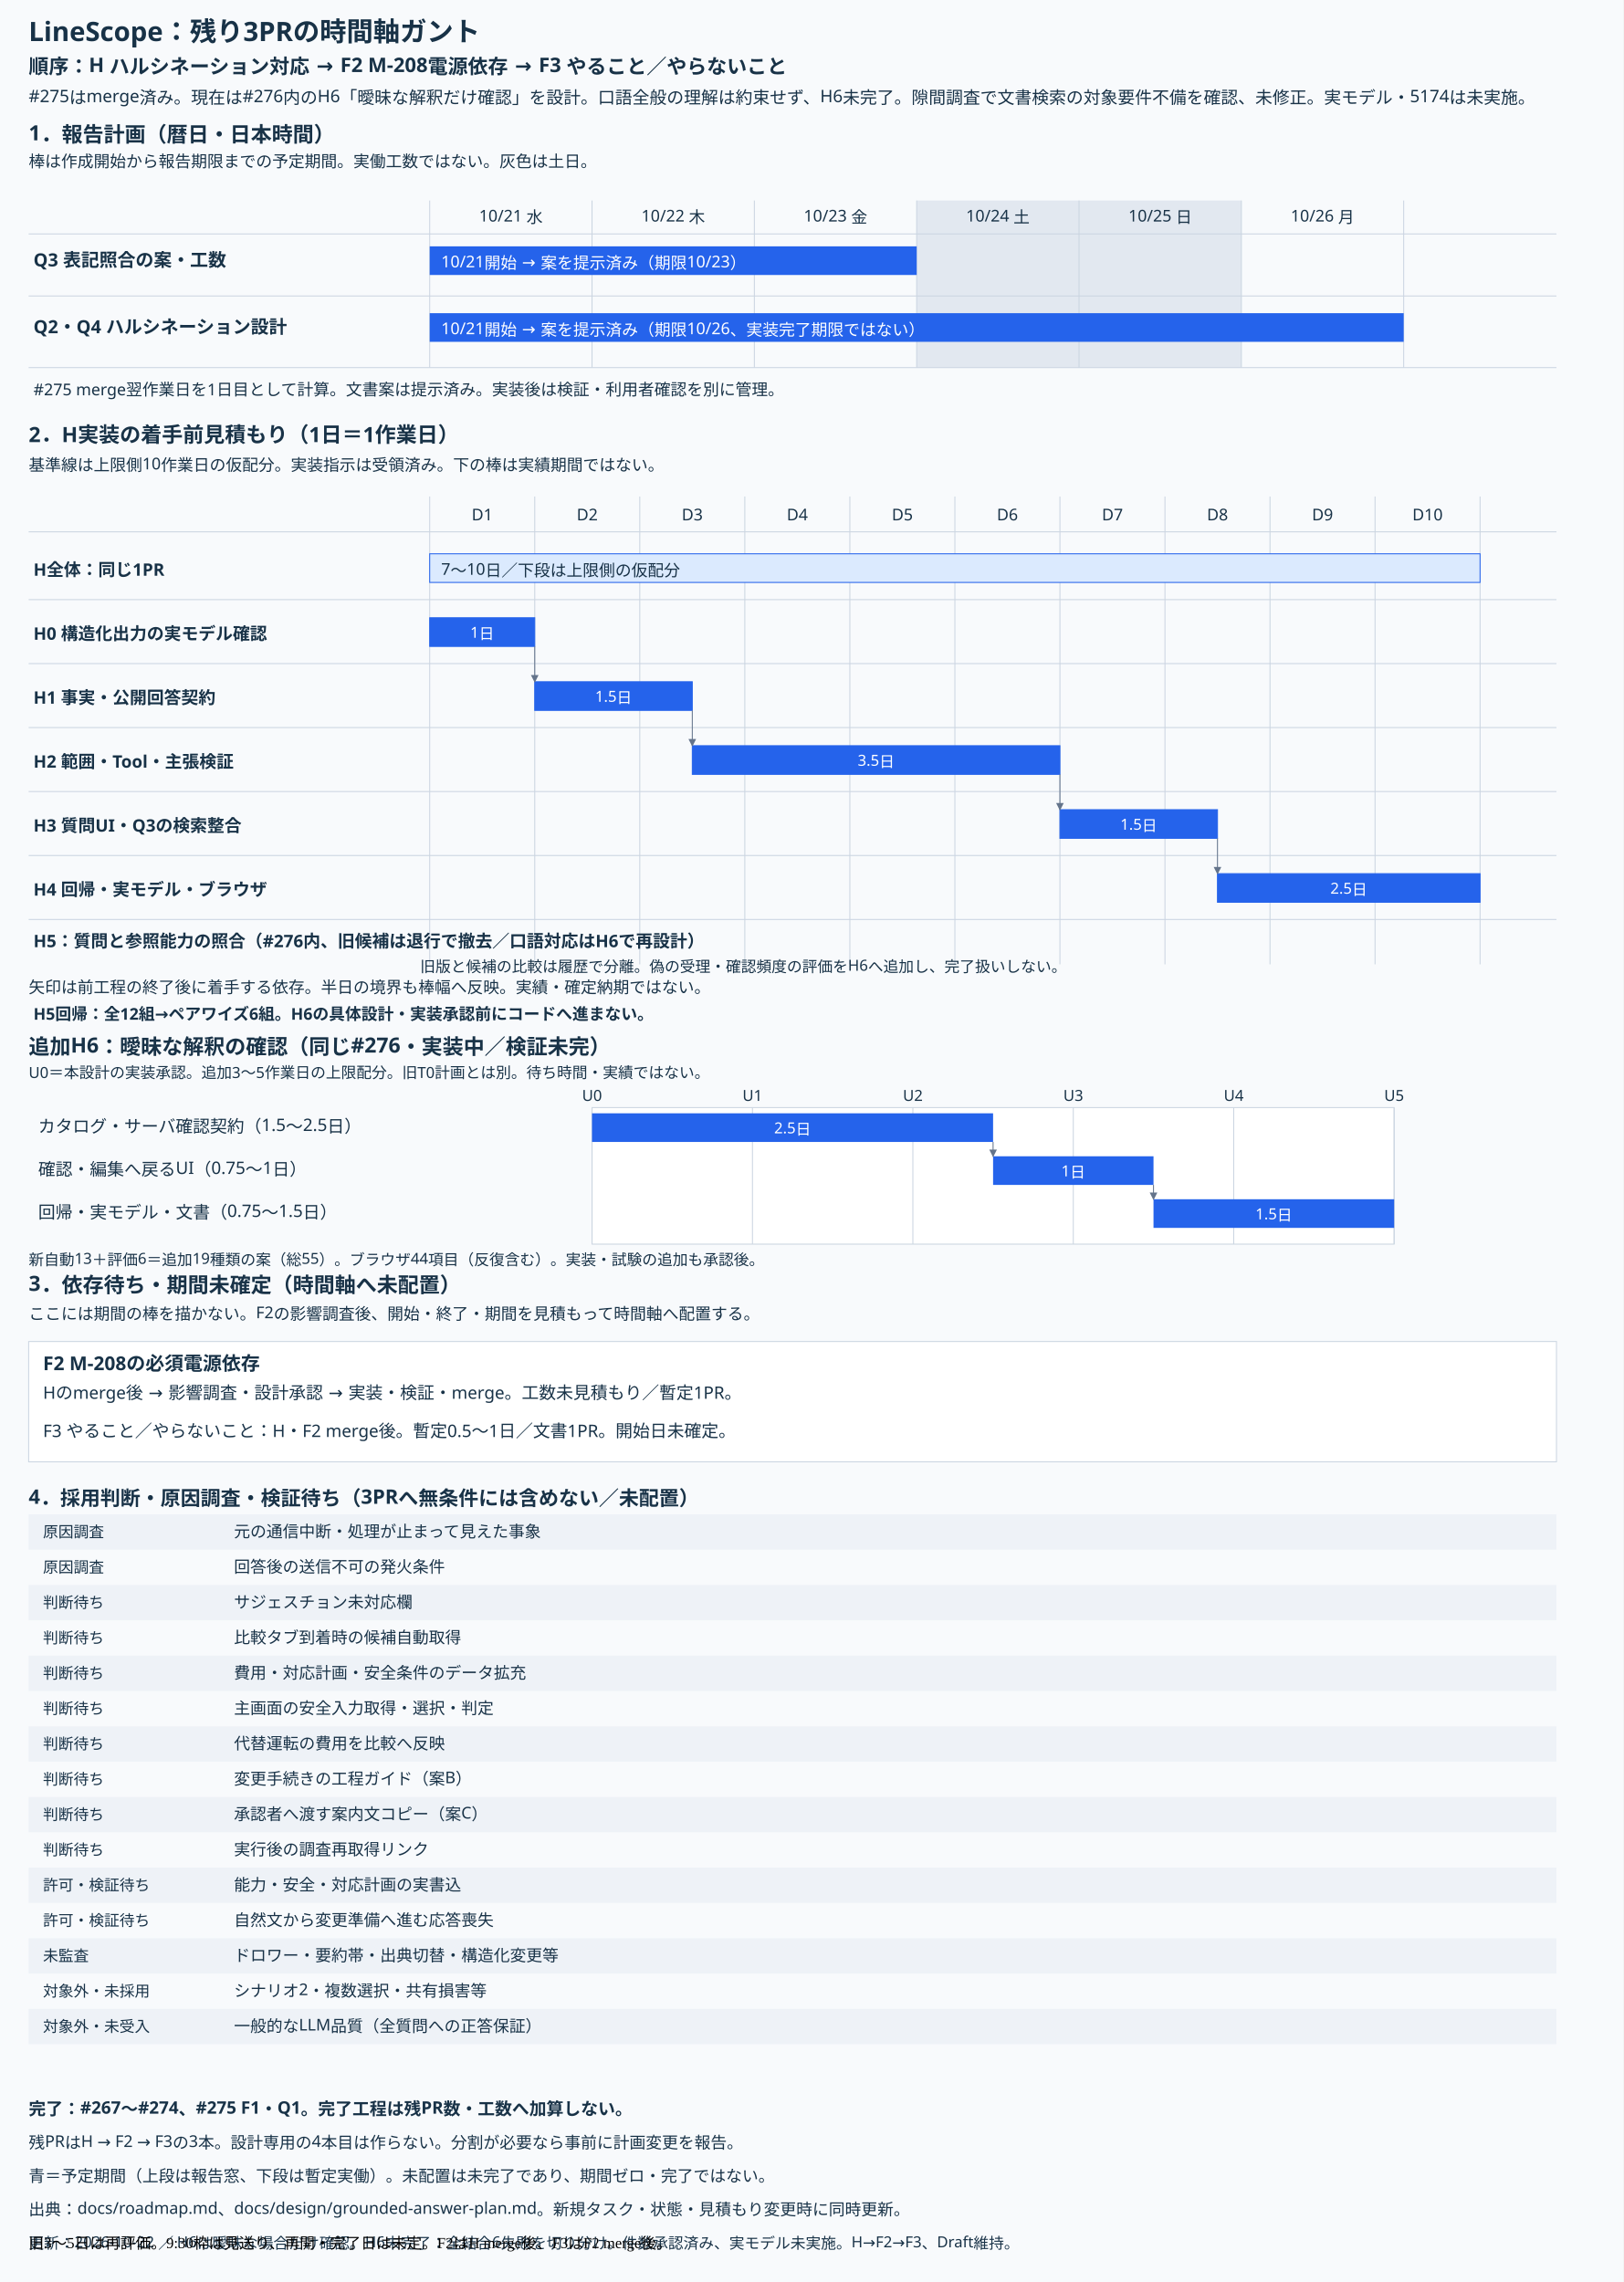
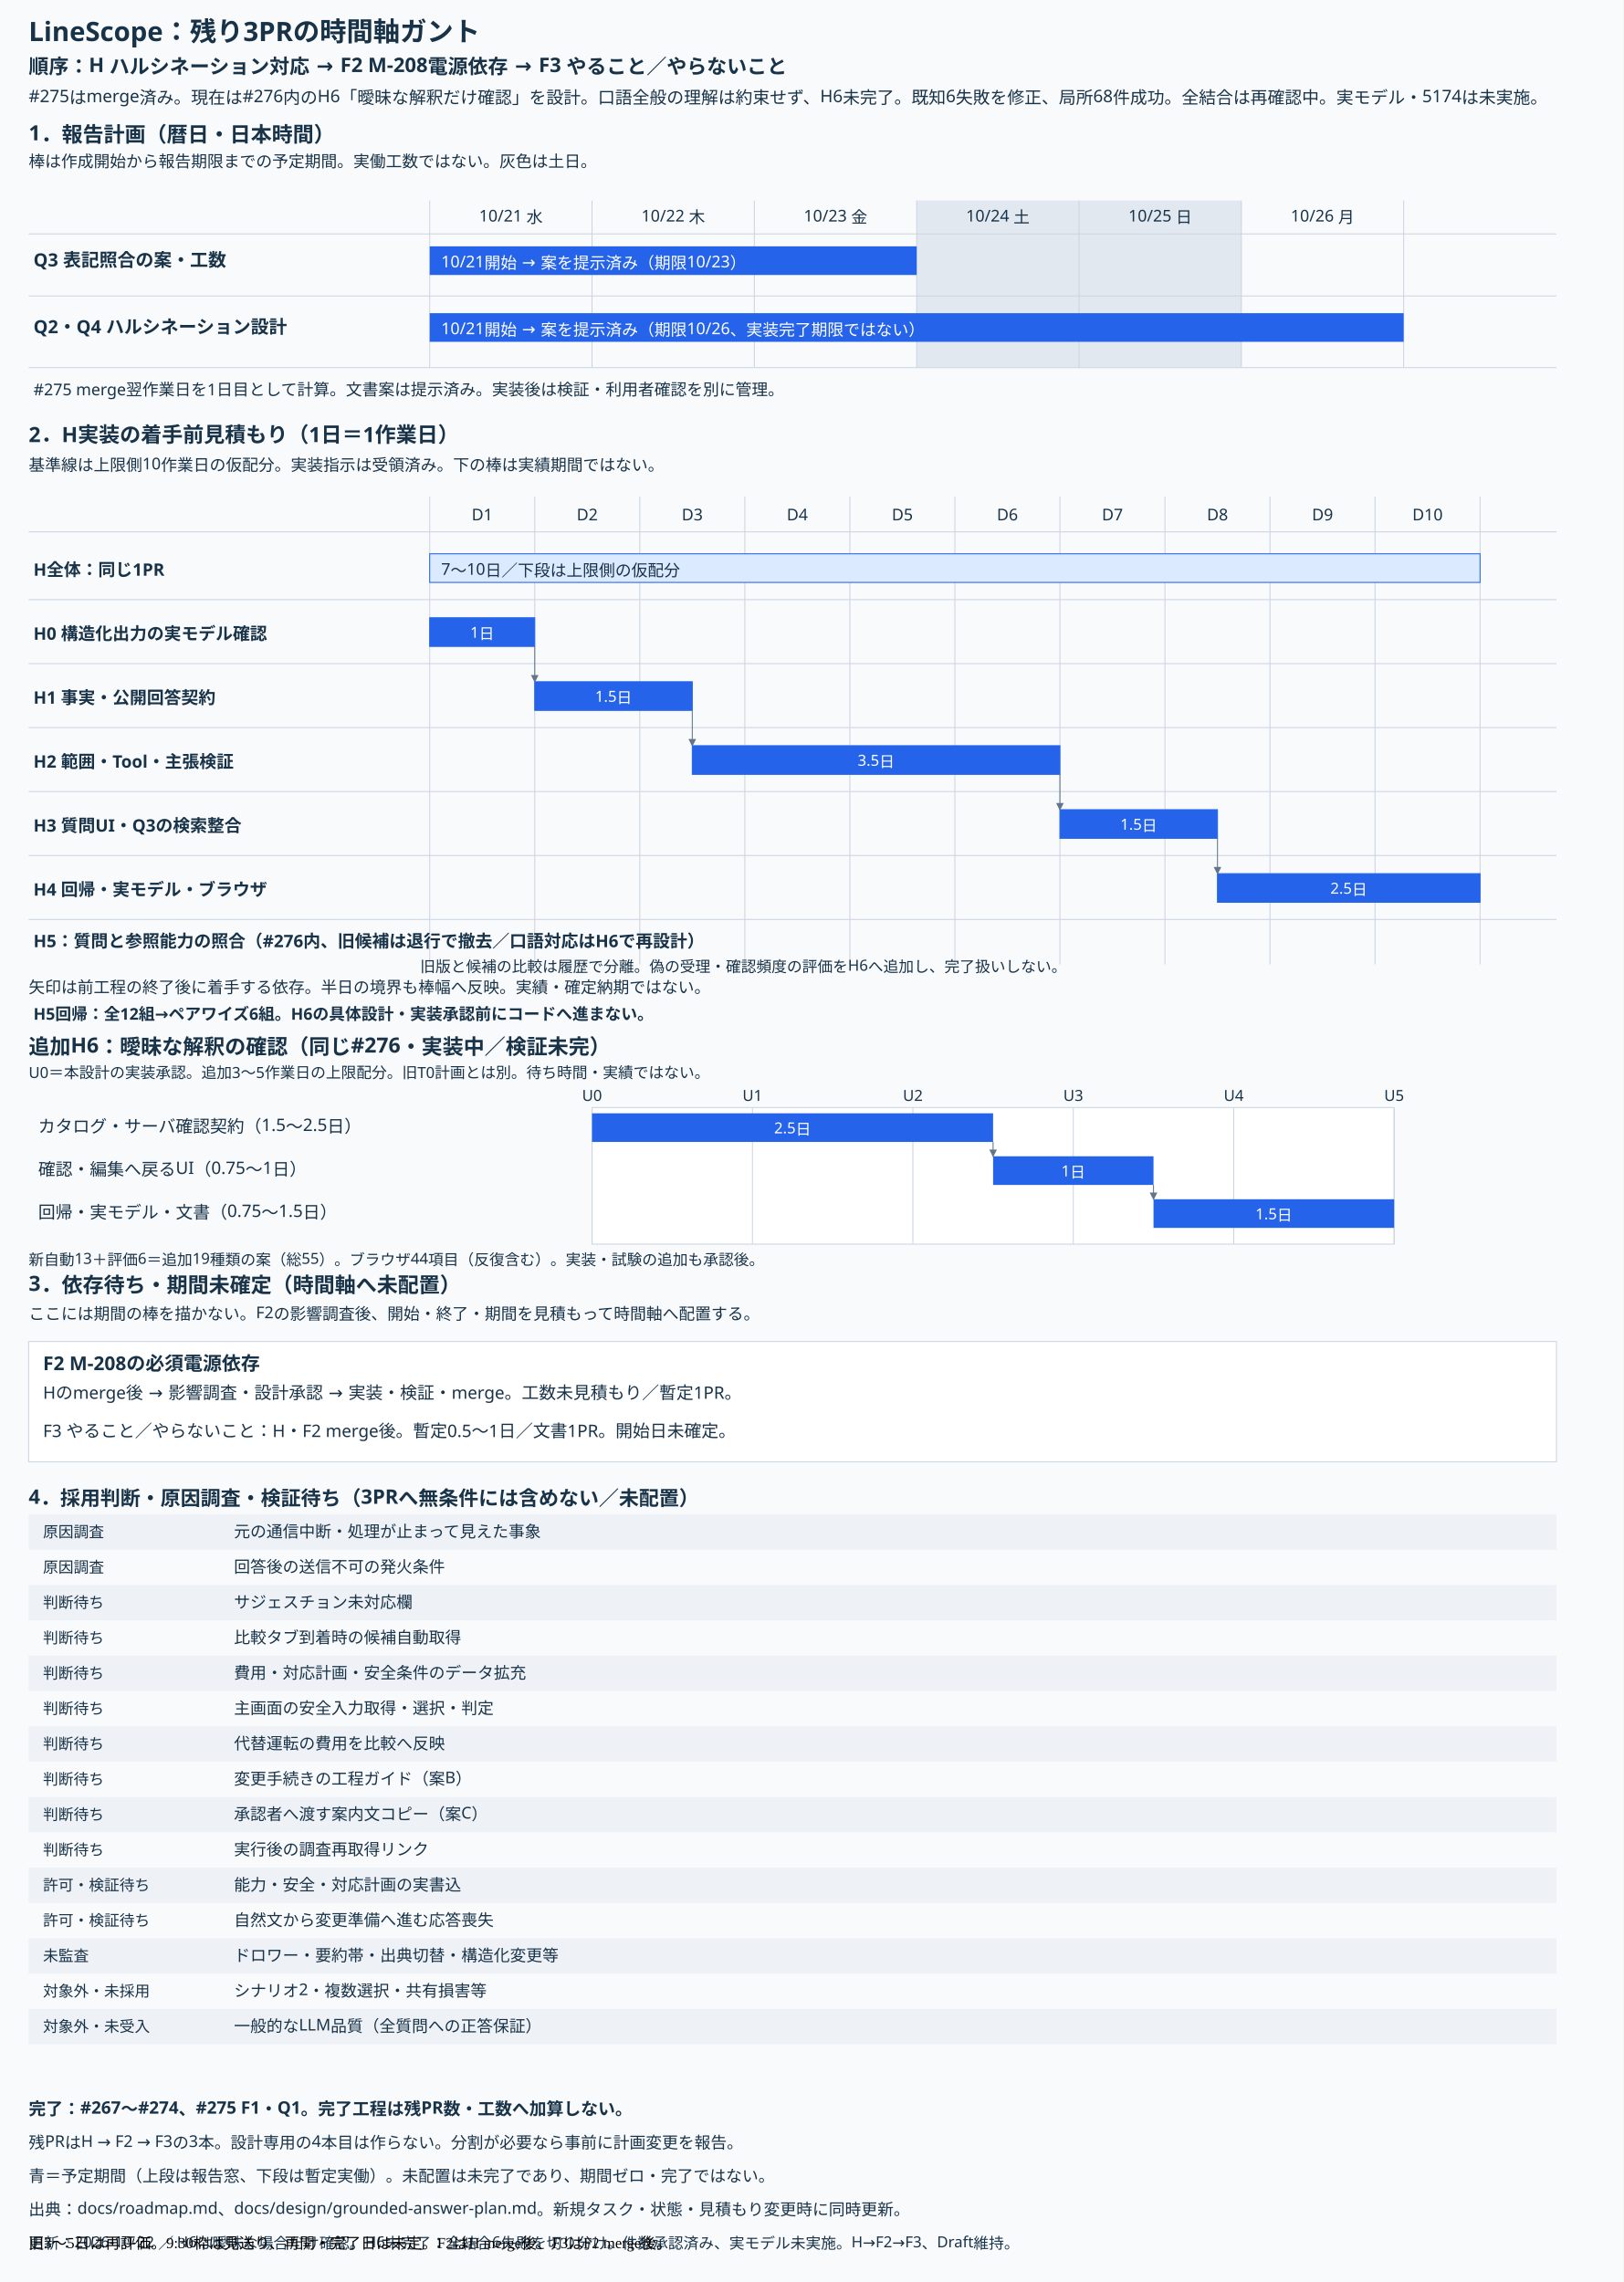
<svg xmlns="http://www.w3.org/2000/svg" width="1700" height="2390" viewBox="0 0 1700 2390" role="img" aria-labelledby="title desc">
  <defs>
    <marker id="arrow" markerWidth="8" markerHeight="8" refX="7" refY="4" orient="auto">
      <path d="M0 0L8 4L0 8" fill="#64748b" />
    </marker>
  </defs>
  <rect width="1700" height="2390" fill="#f8fafc" />
  <g font-family="sans-serif" fill="#183247">
    <text x="30" y="43" font-size="28" font-weight="bold">LineScope：残り3PRの時間軸ガント</text>
    <text x="30" y="77" font-size="21" font-weight="bold">順序：H ハルシネーション対応 → F2 M-208電源依存 → F3 やること／やらないこと</text>
-     <text x="30" y="107" font-size="18">#275はmerge済み。現在は#276内のH6「曖昧な解釈だけ確認」を設計。口語全般の理解は約束せず、H6未完了。隙間調査で文書検索の対象要件不備を確認、未修正。実モデル・5174は未実施。</text>
+     <text x="30" y="107" font-size="18">#275はmerge済み。現在は#276内のH6「曖昧な解釈だけ確認」を設計。口語全般の理解は約束せず、H6未完了。既知6失敗を修正、局所68件成功。全結合は再確認中。実モデル・5174は未実施。</text>
    <text x="30" y="147" font-size="22" font-weight="bold">1．報告計画（暦日・日本時間）</text>
    <text x="30" y="175" font-size="17">棒は作成開始から報告期限までの予定期間。実働工数ではない。灰色は土日。</text>
    <path d="M450 210L450 385" fill="none" stroke="#cbd5e1" />
    <text x="535.0" y="232" font-size="17" text-anchor="middle">10/21 水</text>
    <path d="M620 210L620 385" fill="none" stroke="#cbd5e1" />
    <text x="705.0" y="232" font-size="17" text-anchor="middle">10/22 木</text>
    <path d="M790 210L790 385" fill="none" stroke="#cbd5e1" />
    <text x="875.0" y="232" font-size="17" text-anchor="middle">10/23 金</text>
    <rect x="960" y="210" width="170" height="175" fill="#e2e8f0" />
    <path d="M960 210L960 385" fill="none" stroke="#cbd5e1" />
    <text x="1045.0" y="232" font-size="17" text-anchor="middle">10/24 土</text>
    <rect x="1130" y="210" width="170" height="175" fill="#e2e8f0" />
    <path d="M1130 210L1130 385" fill="none" stroke="#cbd5e1" />
    <text x="1215.0" y="232" font-size="17" text-anchor="middle">10/25 日</text>
    <path d="M1300 210L1300 385" fill="none" stroke="#cbd5e1" />
    <text x="1385.0" y="232" font-size="17" text-anchor="middle">10/26 月</text>
    <path d="M1470 210L1470 385" fill="none" stroke="#cbd5e1" />
    <path d="M30 245L1630 245" fill="none" stroke="#cbd5e1" />
    <path d="M30 310L1630 310" fill="none" stroke="#cbd5e1" />
    <path d="M30 385L1630 385" fill="none" stroke="#cbd5e1" />
    <text x="35" y="279" font-size="19" font-weight="bold">Q3 表記照合の案・工数</text>
    <rect x="450" y="258" width="510" height="30" fill="#2563eb" />
    <text x="462" y="280" font-size="17" fill="white">10/21開始 → 案を提示済み（期限10/23）</text>
    <text x="35" y="349" font-size="19" font-weight="bold">Q2・Q4 ハルシネーション設計</text>
    <rect x="450" y="328" width="1020" height="30" fill="#2563eb" />
    <text x="462" y="350" font-size="17" fill="white">10/21開始 → 案を提示済み（期限10/26、実装完了期限ではない）</text>
    <text x="35" y="414" font-size="17">#275 merge翌作業日を1日目として計算。文書案は提示済み。実装後は検証・利用者確認を別に管理。</text>
    <text x="30" y="463" font-size="22" font-weight="bold">2．H実装の着手前見積もり（1日＝1作業日）</text>
    <text x="30" y="493" font-size="17">基準線は上限側10作業日の仮配分。実装指示は受領済み。下の棒は実績期間ではない。</text>
    <path d="M450 520L450 1010" fill="none" stroke="#cbd5e1" />
    <path d="M560 520L560 1010" fill="none" stroke="#cbd5e1" />
    <path d="M670 520L670 1010" fill="none" stroke="#cbd5e1" />
    <path d="M780 520L780 1010" fill="none" stroke="#cbd5e1" />
    <path d="M890 520L890 1010" fill="none" stroke="#cbd5e1" />
    <path d="M1000 520L1000 1010" fill="none" stroke="#cbd5e1" />
    <path d="M1110 520L1110 1010" fill="none" stroke="#cbd5e1" />
    <path d="M1220 520L1220 1010" fill="none" stroke="#cbd5e1" />
    <path d="M1330 520L1330 1010" fill="none" stroke="#cbd5e1" />
    <path d="M1440 520L1440 1010" fill="none" stroke="#cbd5e1" />
    <path d="M1550 520L1550 1010" fill="none" stroke="#cbd5e1" />
    <text x="505.0" y="545" font-size="17" text-anchor="middle">D1</text>
    <text x="615.0" y="545" font-size="17" text-anchor="middle">D2</text>
    <text x="725.0" y="545" font-size="17" text-anchor="middle">D3</text>
    <text x="835.0" y="545" font-size="17" text-anchor="middle">D4</text>
    <text x="945.0" y="545" font-size="17" text-anchor="middle">D5</text>
    <text x="1055.0" y="545" font-size="17" text-anchor="middle">D6</text>
    <text x="1165.0" y="545" font-size="17" text-anchor="middle">D7</text>
    <text x="1275.0" y="545" font-size="17" text-anchor="middle">D8</text>
    <text x="1385.0" y="545" font-size="17" text-anchor="middle">D9</text>
    <text x="1495.0" y="545" font-size="17" text-anchor="middle">D10</text>
    <path d="M30 557L1630 557" fill="none" stroke="#cbd5e1" />
    <text x="35" y="603" font-size="18" font-weight="bold">H全体：同じ1PR</text>
    <rect x="450" y="580" width="1100" height="30" fill="#dbeafe" stroke="#2563eb" />
    <text x="462" y="602" font-size="17">7〜10日／下段は上限側の仮配分</text>
    <path d="M30 628L1630 628" fill="none" stroke="#cbd5e1" />
    <text x="35" y="670" font-size="18" font-weight="bold">H0 構造化出力の実モデル確認</text>
    <rect x="450" y="647" width="110" height="30" fill="#2563eb" stroke="#2563eb" />
    <text x="505.0" y="668" font-size="16" fill="white" text-anchor="middle">1日</text>
    <path d="M30 695L1630 695" fill="none" stroke="#cbd5e1" />
    <text x="35" y="737" font-size="18" font-weight="bold">H1 事実・公開回答契約</text>
    <rect x="560" y="714" width="165.0" height="30" fill="#2563eb" stroke="#2563eb" />
    <text x="642.5" y="735" font-size="16" fill="white" text-anchor="middle">1.5日</text>
    <path d="M560 677V706H560V714" fill="none" stroke="#64748b" marker-end="url(#arrow)" />
    <path d="M30 762L1630 762" fill="none" stroke="#cbd5e1" />
    <text x="35" y="804" font-size="18" font-weight="bold">H2 範囲・Tool・主張検証</text>
    <rect x="725.0" y="781" width="385.0" height="30" fill="#2563eb" stroke="#2563eb" />
    <text x="917.5" y="802" font-size="16" fill="white" text-anchor="middle">3.5日</text>
    <path d="M725.0 744V773H725.0V781" fill="none" stroke="#64748b" marker-end="url(#arrow)" />
    <path d="M30 829L1630 829" fill="none" stroke="#cbd5e1" />
    <text x="35" y="871" font-size="18" font-weight="bold">H3 質問UI・Q3の検索整合</text>
    <rect x="1110" y="848" width="165.0" height="30" fill="#2563eb" stroke="#2563eb" />
    <text x="1192.5" y="869" font-size="16" fill="white" text-anchor="middle">1.5日</text>
    <path d="M1110.0 811V840H1110V848" fill="none" stroke="#64748b" marker-end="url(#arrow)" />
    <path d="M30 896L1630 896" fill="none" stroke="#cbd5e1" />
    <text x="35" y="938" font-size="18" font-weight="bold">H4 回帰・実モデル・ブラウザ</text>
    <rect x="1275.0" y="915" width="275.0" height="30" fill="#2563eb" stroke="#2563eb" />
    <text x="1412.5" y="936" font-size="16" fill="white" text-anchor="middle">2.5日</text>
    <path d="M1275.0 878V907H1275.0V915" fill="none" stroke="#64748b" marker-end="url(#arrow)" />
    <path d="M30 963L1630 963" fill="none" stroke="#cbd5e1" />
    <text x="35" y="992" font-size="18" font-weight="bold">H5：質問と参照能力の照合（#276内、旧候補は退行で撤去／口語対応はH6で再設計）</text>
    <text x="440" y="1018" font-size="16">旧版と候補の比較は履歴で分離。偽の受理・確認頻度の評価をH6へ追加し、完了扱いしない。</text>
    <text x="30" y="1040" font-size="17">矢印は前工程の終了後に着手する依存。半日の境界も棒幅へ反映。実績・確定納期ではない。</text>
    <text x="35" y="1068" font-size="17" font-weight="bold">H5回帰：全12組→ペアワイズ6組。H6の具体設計・実装承認前にコードへ進まない。</text>
    <text x="30" y="1104" font-size="22" font-weight="bold">追加H6：曖昧な解釈の確認（同じ#276・実装中／検証未完）</text>
    <text x="30" y="1129" font-size="16">U0＝本設計の実装承認。追加3〜5作業日の上限配分。旧T0計画とは別。待ち時間・実績ではない。</text>
    <rect x="620" y="1160" width="840" height="143" fill="white" stroke="#cbd5e1" />
    <path d="M620 1160V1303M788 1160V1303M956 1160V1303M1124 1160V1303M1292 1160V1303M1460 1160V1303" fill="none" stroke="#cbd5e1" />
    <text x="620" y="1153" font-size="16" text-anchor="middle">U0</text>
    <text x="788" y="1153" font-size="16" text-anchor="middle">U1</text>
    <text x="956" y="1153" font-size="16" text-anchor="middle">U2</text>
    <text x="1124" y="1153" font-size="16" text-anchor="middle">U3</text>
    <text x="1292" y="1153" font-size="16" text-anchor="middle">U4</text>
    <text x="1460" y="1153" font-size="16" text-anchor="middle">U5</text>
    <text x="40" y="1186" font-size="18">カタログ・サーバ確認契約（1.5〜2.5日）</text>
    <rect x="620" y="1166" width="420" height="30" fill="#2563eb" />
    <text x="830" y="1187" font-size="16" fill="white" text-anchor="middle">2.5日</text>
    <text x="40" y="1231" font-size="18">確認・編集へ戻るUI（0.75〜1日）</text>
    <rect x="1040" y="1211" width="168" height="30" fill="#2563eb" />
    <text x="1124" y="1232" font-size="16" fill="white" text-anchor="middle">1日</text>
    <path d="M1040 1196V1204H1040V1211" fill="none" stroke="#64748b" marker-end="url(#arrow)" />
    <text x="40" y="1276" font-size="18">回帰・実モデル・文書（0.75〜1.5日）</text>
    <rect x="1208" y="1256" width="252" height="30" fill="#2563eb" />
    <text x="1334" y="1277" font-size="16" fill="white" text-anchor="middle">1.5日</text>
    <path d="M1208 1241V1249H1208V1256" fill="none" stroke="#64748b" marker-end="url(#arrow)" />
    <text x="30" y="1325" font-size="16">新自動13＋評価6＝追加19種類の案（総55）。ブラウザ44項目（反復含む）。実装・試験の追加も承認後。</text>
    <g transform="translate(0 260)">
      <text x="30" y="1092" font-size="22" font-weight="bold">3．依存待ち・期間未確定（時間軸へ未配置）</text>
      <text x="30" y="1122" font-size="17">ここには期間の棒を描かない。F2の影響調査後、開始・終了・期間を見積もって時間軸へ配置する。</text>
      <rect x="30" y="1145" width="1600" height="126" fill="white" stroke="#cbd5e1" />
      <text x="45" y="1175" font-size="20" font-weight="bold">F2 M-208の必須電源依存</text>
      <text x="45" y="1205" font-size="18">Hのmerge後 → 影響調査・設計承認 → 実装・検証・merge。工数未見積もり／暫定1PR。</text>
      <text x="45" y="1245" font-size="18">F3 やること／やらないこと：H・F2 merge後。暫定0.5〜1日／文書1PR。開始日未確定。</text>
      <text x="30" y="1315" font-size="21" font-weight="bold">4．採用判断・原因調査・検証待ち（3PRへ無条件には含めない／未配置）</text>
      <rect x="30" y="1326" width="1600" height="37" fill="#eef2f7" />
      <text x="45" y="1350" font-size="16">原因調査</text>
      <text x="245" y="1350" font-size="17">元の通信中断・処理が止まって見えた事象</text>
      <text x="45" y="1387" font-size="16">原因調査</text>
      <text x="245" y="1387" font-size="17">回答後の送信不可の発火条件</text>
      <rect x="30" y="1400" width="1600" height="37" fill="#eef2f7" />
      <text x="45" y="1424" font-size="16">判断待ち</text>
      <text x="245" y="1424" font-size="17">サジェスチョン未対応欄</text>
      <text x="45" y="1461" font-size="16">判断待ち</text>
      <text x="245" y="1461" font-size="17">比較タブ到着時の候補自動取得</text>
      <rect x="30" y="1474" width="1600" height="37" fill="#eef2f7" />
      <text x="45" y="1498" font-size="16">判断待ち</text>
      <text x="245" y="1498" font-size="17">費用・対応計画・安全条件のデータ拡充</text>
      <text x="45" y="1535" font-size="16">判断待ち</text>
      <text x="245" y="1535" font-size="17">主画面の安全入力取得・選択・判定</text>
      <rect x="30" y="1548" width="1600" height="37" fill="#eef2f7" />
      <text x="45" y="1572" font-size="16">判断待ち</text>
      <text x="245" y="1572" font-size="17">代替運転の費用を比較へ反映</text>
      <text x="45" y="1609" font-size="16">判断待ち</text>
      <text x="245" y="1609" font-size="17">変更手続きの工程ガイド（案B）</text>
      <rect x="30" y="1622" width="1600" height="37" fill="#eef2f7" />
      <text x="45" y="1646" font-size="16">判断待ち</text>
      <text x="245" y="1646" font-size="17">承認者へ渡す案内文コピー（案C）</text>
      <text x="45" y="1683" font-size="16">判断待ち</text>
      <text x="245" y="1683" font-size="17">実行後の調査再取得リンク</text>
      <rect x="30" y="1696" width="1600" height="37" fill="#eef2f7" />
      <text x="45" y="1720" font-size="16">許可・検証待ち</text>
      <text x="245" y="1720" font-size="17">能力・安全・対応計画の実書込</text>
      <text x="45" y="1757" font-size="16">許可・検証待ち</text>
      <text x="245" y="1757" font-size="17">自然文から変更準備へ進む応答喪失</text>
      <rect x="30" y="1770" width="1600" height="37" fill="#eef2f7" />
      <text x="45" y="1794" font-size="16">未監査</text>
      <text x="245" y="1794" font-size="17">ドロワー・要約帯・出典切替・構造化変更等</text>
      <text x="45" y="1831" font-size="16">対象外・未採用</text>
      <text x="245" y="1831" font-size="17">シナリオ2・複数選択・共有損害等</text>
      <rect x="30" y="1844" width="1600" height="37" fill="#eef2f7" />
      <text x="45" y="1868" font-size="16">対象外・未受入</text>
      <text x="245" y="1868" font-size="17">一般的なLLM品質（全質問への正答保証）</text>
      <text x="30" y="1955" font-size="18" font-weight="bold">完了：#267〜#274、#275 F1・Q1。完了工程は残PR数・工数へ加算しない。</text>
      <text x="30" y="1990" font-size="17">残PRはH → F2 → F3の3本。設計専用の4本目は作らない。分割が必要なら事前に計画変更を報告。</text>
      <text x="30" y="2025" font-size="17">青＝予定期間（上段は報告窓、下段は暫定実働）。未配置は未完了であり、期間ゼロ・完了ではない。</text>
      <text x="30" y="2060" font-size="17">出典：docs/roadmap.md、docs/design/grounded-answer-plan.md。新規タスク・状態・見積もり変更時に同時更新。</text>
      <text x="30" y="2095" font-size="16">更新：2026-10-22 ／ H6は曖昧な場合だけ確認。H6未完了：全結合6失敗を切り分け。件数承認済み、実モデル未実施。H→F2→F3、Draft維持。</text>
    </g>
  </g>
  <text x="30" y="2355" font-size="16">旧3〜5日は再評価。9:30枠は見送り、再開・完了日は未定。F2はH merge後、F3はF2 merge後。</text>
</svg>
